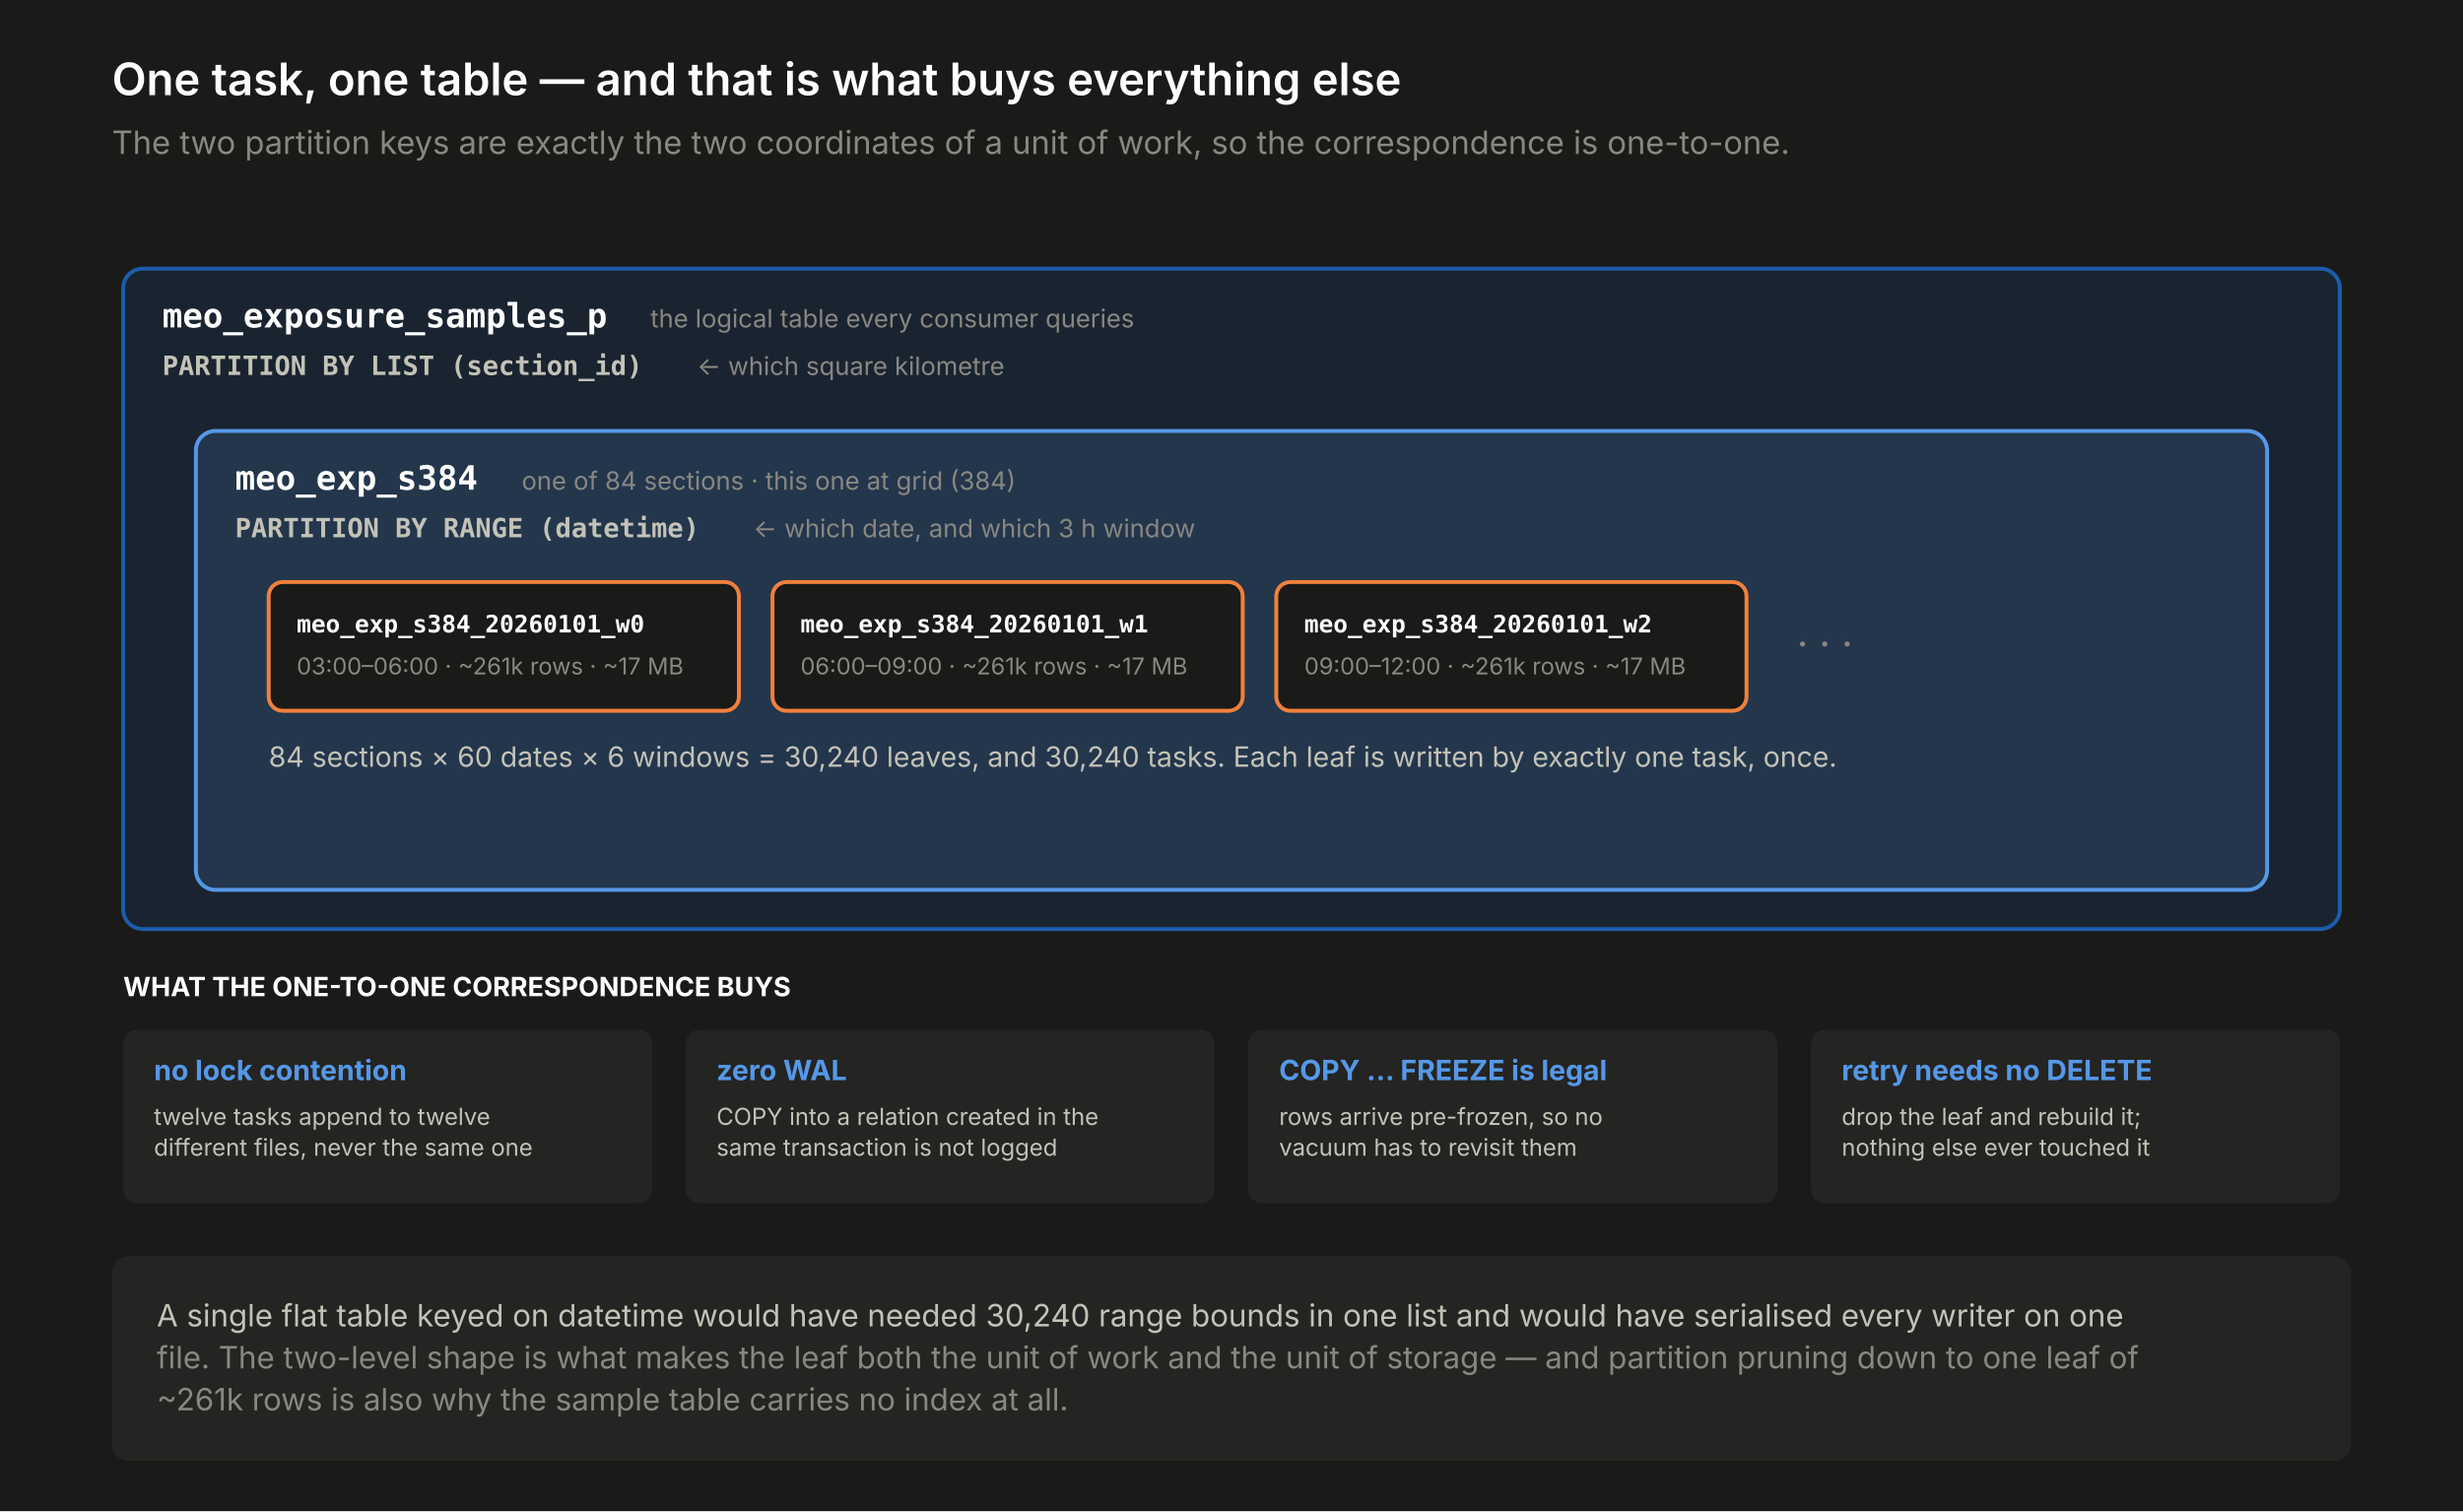
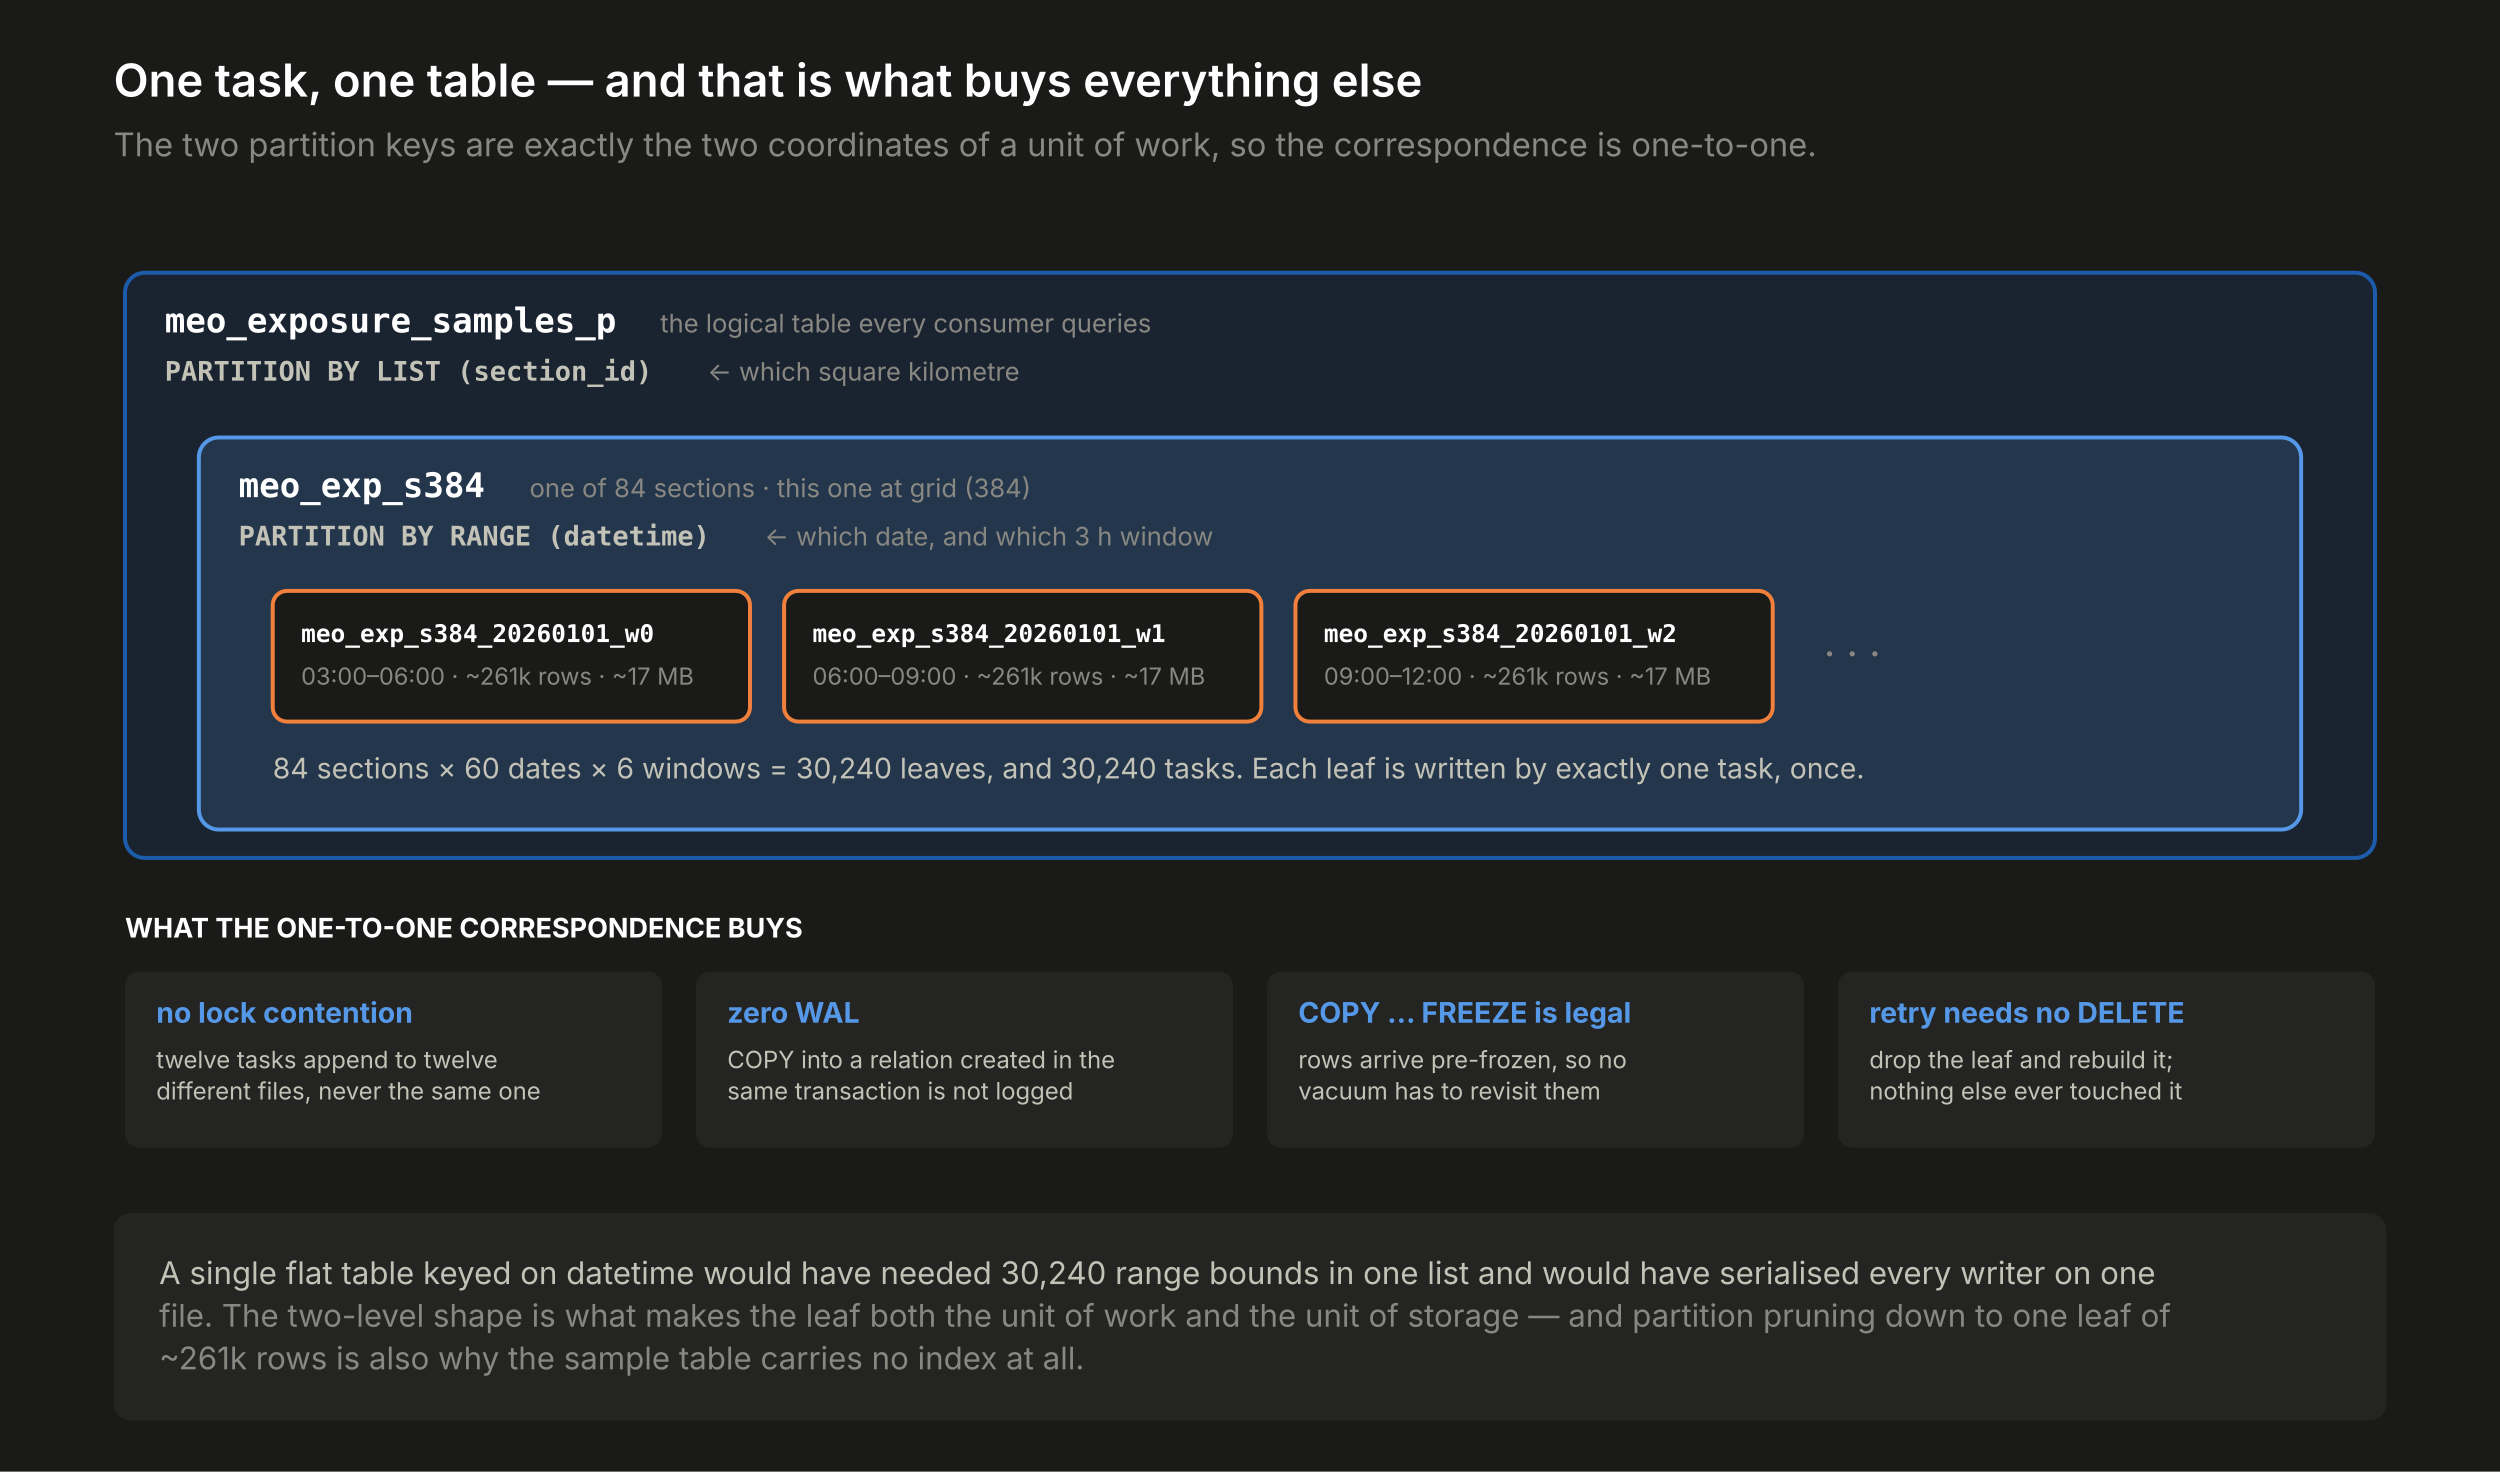
- <svg xmlns="http://www.w3.org/2000/svg" width="880" height="540" viewBox="0 0 880 540" role="img" aria-label="The two-level partition tree. meo_exposure_samples_p is partitioned by LIST(section_id), each section by RANGE(datetime) into 6 windows per date, so one leaf is exactly one task: 30,240 tasks and 30,240 leaves of ~261k rows each.">
-   <rect width="880" height="540" fill="#1a1a19" />
+ <svg xmlns="http://www.w3.org/2000/svg" width="880" height="518" viewBox="0 0 880 518" role="img" aria-label="The two-level partition tree. meo_exposure_samples_p is partitioned by LIST(section_id), each section by RANGE(datetime) into 6 windows per date, so one leaf is exactly one task: 30,240 tasks and 30,240 leaves of ~261k rows each.">
+   <rect width="880" height="518" fill="#1a1a19" />
  <text x="40.0" y="34.0" font-family="system-ui,-apple-system,'Segoe UI',sans-serif" font-size="16" font-weight="600" fill="#ffffff" text-anchor="start" style="font-variant-numeric:tabular-nums">One task, one table — and that is what buys everything else</text>
  <text x="40.0" y="55.0" font-family="system-ui,-apple-system,'Segoe UI',sans-serif" font-size="11.5" font-weight="400" fill="#898781" text-anchor="start" style="font-variant-numeric:tabular-nums">The two partition keys are exactly the two coordinates of a unit of work, so the correspondence is one-to-one.</text>
-   <rect x="44.0" y="96.0" width="792.0" height="236.0" rx="7" fill="#1c5cab" opacity="0.16" />
-   <rect x="44.0" y="96.0" width="792.0" height="236.0" rx="7" fill="none" stroke="#1c5cab" stroke-width="1.4" />
+   <rect x="44.0" y="96.0" width="792.0" height="206.0" rx="7" fill="#1c5cab" opacity="0.16" />
+   <rect x="44.0" y="96.0" width="792.0" height="206.0" rx="7" fill="none" stroke="#1c5cab" stroke-width="1.4" />
  <text x="58.0" y="117.0" font-family="ui-monospace,'SF Mono',Menlo,Consolas,monospace" font-size="12" font-weight="700" fill="#ffffff" text-anchor="start" style="font-variant-numeric:tabular-nums">meo_exposure_samples_p</text>
  <text x="232.4" y="117.0" font-family="system-ui,-apple-system,'Segoe UI',sans-serif" font-size="9" font-weight="400" fill="#898781" text-anchor="start" style="font-variant-numeric:tabular-nums">the logical table every consumer queries</text>
  <text x="58.0" y="134.0" font-family="ui-monospace,'SF Mono',Menlo,Consolas,monospace" font-size="9.5" font-weight="600" fill="#c3c2b7" text-anchor="start" style="font-variant-numeric:tabular-nums">PARTITION BY LIST (section_id)</text>
  <text x="249.0" y="134.0" font-family="system-ui,-apple-system,'Segoe UI',sans-serif" font-size="9" font-weight="400" fill="#898781" text-anchor="start" style="font-variant-numeric:tabular-nums">&lt;- which square kilometre</text>
-   <rect x="70.0" y="154.0" width="740.0" height="164.0" rx="7" fill="#5598e7" opacity="0.16" />
-   <rect x="70.0" y="154.0" width="740.0" height="164.0" rx="7" fill="none" stroke="#5598e7" stroke-width="1.4" />
+   <rect x="70.0" y="154.0" width="740.0" height="138.0" rx="7" fill="#5598e7" opacity="0.16" />
+   <rect x="70.0" y="154.0" width="740.0" height="138.0" rx="7" fill="none" stroke="#5598e7" stroke-width="1.4" />
  <text x="84.0" y="175.0" font-family="ui-monospace,'SF Mono',Menlo,Consolas,monospace" font-size="12" font-weight="700" fill="#ffffff" text-anchor="start" style="font-variant-numeric:tabular-nums">meo_exp_s384</text>
  <text x="186.4" y="175.0" font-family="system-ui,-apple-system,'Segoe UI',sans-serif" font-size="9" font-weight="400" fill="#898781" text-anchor="start" style="font-variant-numeric:tabular-nums">one of 84 sections · this one at grid (384)</text>
  <text x="84.0" y="192.0" font-family="ui-monospace,'SF Mono',Menlo,Consolas,monospace" font-size="9.5" font-weight="600" fill="#c3c2b7" text-anchor="start" style="font-variant-numeric:tabular-nums">PARTITION BY RANGE (datetime)</text>
  <text x="269.1" y="192.0" font-family="system-ui,-apple-system,'Segoe UI',sans-serif" font-size="9" font-weight="400" fill="#898781" text-anchor="start" style="font-variant-numeric:tabular-nums">&lt;- which date, and which 3 h window</text>
  <rect x="96.0" y="208.0" width="168.0" height="46.0" rx="5" fill="#1a1a19" stroke="#f0803c" stroke-width="1.4" />
  <text x="106.0" y="226.0" font-family="ui-monospace,'SF Mono',Menlo,Consolas,monospace" font-size="8.6" font-weight="600" fill="#ffffff" text-anchor="start" style="font-variant-numeric:tabular-nums">meo_exp_s384_20260101_w0</text>
  <text x="106.0" y="241.0" font-family="system-ui,-apple-system,'Segoe UI',sans-serif" font-size="8.3" font-weight="400" fill="#898781" text-anchor="start" style="font-variant-numeric:tabular-nums">03:00–06:00  ·  ~261k rows  ·  ~17 MB</text>
  <rect x="276.0" y="208.0" width="168.0" height="46.0" rx="5" fill="#1a1a19" stroke="#f0803c" stroke-width="1.4" />
  <text x="286.0" y="226.0" font-family="ui-monospace,'SF Mono',Menlo,Consolas,monospace" font-size="8.6" font-weight="600" fill="#ffffff" text-anchor="start" style="font-variant-numeric:tabular-nums">meo_exp_s384_20260101_w1</text>
  <text x="286.0" y="241.0" font-family="system-ui,-apple-system,'Segoe UI',sans-serif" font-size="8.3" font-weight="400" fill="#898781" text-anchor="start" style="font-variant-numeric:tabular-nums">06:00–09:00  ·  ~261k rows  ·  ~17 MB</text>
  <rect x="456.0" y="208.0" width="168.0" height="46.0" rx="5" fill="#1a1a19" stroke="#f0803c" stroke-width="1.4" />
  <text x="466.0" y="226.0" font-family="ui-monospace,'SF Mono',Menlo,Consolas,monospace" font-size="8.6" font-weight="600" fill="#ffffff" text-anchor="start" style="font-variant-numeric:tabular-nums">meo_exp_s384_20260101_w2</text>
  <text x="466.0" y="241.0" font-family="system-ui,-apple-system,'Segoe UI',sans-serif" font-size="8.3" font-weight="400" fill="#898781" text-anchor="start" style="font-variant-numeric:tabular-nums">09:00–12:00  ·  ~261k rows  ·  ~17 MB</text>
  <text x="642.0" y="235.0" font-family="system-ui,-apple-system,'Segoe UI',sans-serif" font-size="14" font-weight="400" fill="#898781" text-anchor="start" style="font-variant-numeric:tabular-nums">· · ·</text>
  <text x="96.0" y="274.0" font-family="system-ui,-apple-system,'Segoe UI',sans-serif" font-size="10" font-weight="400" fill="#c3c2b7" text-anchor="start" style="font-variant-numeric:tabular-nums">84 sections × 60 dates × 6 windows = 30,240 leaves, and 30,240 tasks. Each leaf is written by exactly one task, once.</text>
-   <text x="44.0" y="356.0" font-family="system-ui,-apple-system,'Segoe UI',sans-serif" font-size="9.5" font-weight="700" fill="#ffffff" text-anchor="start" style="font-variant-numeric:tabular-nums">WHAT THE ONE-TO-ONE CORRESPONDENCE BUYS</text>
-   <rect x="44.0" y="368.0" width="189.0" height="62.0" rx="5" fill="#242422" />
-   <text x="55.0" y="386.0" font-family="system-ui,-apple-system,'Segoe UI',sans-serif" font-size="10" font-weight="700" fill="#5598e7" text-anchor="start" style="font-variant-numeric:tabular-nums">no lock contention</text>
-   <text x="55.0" y="402.0" font-family="system-ui,-apple-system,'Segoe UI',sans-serif" font-size="8.4" font-weight="400" fill="#c3c2b7" text-anchor="start" style="font-variant-numeric:tabular-nums">twelve tasks append to twelve</text>
-   <text x="55.0" y="413.0" font-family="system-ui,-apple-system,'Segoe UI',sans-serif" font-size="8.4" font-weight="400" fill="#c3c2b7" text-anchor="start" style="font-variant-numeric:tabular-nums">different files, never the same one</text>
-   <rect x="245.0" y="368.0" width="189.0" height="62.0" rx="5" fill="#242422" />
-   <text x="256.0" y="386.0" font-family="system-ui,-apple-system,'Segoe UI',sans-serif" font-size="10" font-weight="700" fill="#5598e7" text-anchor="start" style="font-variant-numeric:tabular-nums">zero WAL</text>
-   <text x="256.0" y="402.0" font-family="system-ui,-apple-system,'Segoe UI',sans-serif" font-size="8.4" font-weight="400" fill="#c3c2b7" text-anchor="start" style="font-variant-numeric:tabular-nums">COPY into a relation created in the</text>
-   <text x="256.0" y="413.0" font-family="system-ui,-apple-system,'Segoe UI',sans-serif" font-size="8.4" font-weight="400" fill="#c3c2b7" text-anchor="start" style="font-variant-numeric:tabular-nums">same transaction is not logged</text>
-   <rect x="446.0" y="368.0" width="189.0" height="62.0" rx="5" fill="#242422" />
-   <text x="457.0" y="386.0" font-family="system-ui,-apple-system,'Segoe UI',sans-serif" font-size="10" font-weight="700" fill="#5598e7" text-anchor="start" style="font-variant-numeric:tabular-nums">COPY … FREEZE is legal</text>
-   <text x="457.0" y="402.0" font-family="system-ui,-apple-system,'Segoe UI',sans-serif" font-size="8.4" font-weight="400" fill="#c3c2b7" text-anchor="start" style="font-variant-numeric:tabular-nums">rows arrive pre-frozen, so no</text>
-   <text x="457.0" y="413.0" font-family="system-ui,-apple-system,'Segoe UI',sans-serif" font-size="8.4" font-weight="400" fill="#c3c2b7" text-anchor="start" style="font-variant-numeric:tabular-nums">vacuum has to revisit them</text>
-   <rect x="647.0" y="368.0" width="189.0" height="62.0" rx="5" fill="#242422" />
-   <text x="658.0" y="386.0" font-family="system-ui,-apple-system,'Segoe UI',sans-serif" font-size="10" font-weight="700" fill="#5598e7" text-anchor="start" style="font-variant-numeric:tabular-nums">retry needs no DELETE</text>
-   <text x="658.0" y="402.0" font-family="system-ui,-apple-system,'Segoe UI',sans-serif" font-size="8.4" font-weight="400" fill="#c3c2b7" text-anchor="start" style="font-variant-numeric:tabular-nums">drop the leaf and rebuild it;</text>
-   <text x="658.0" y="413.0" font-family="system-ui,-apple-system,'Segoe UI',sans-serif" font-size="8.4" font-weight="400" fill="#c3c2b7" text-anchor="start" style="font-variant-numeric:tabular-nums">nothing else ever touched it</text>
-   <rect x="40.0" y="449.0" width="800.0" height="73.0" rx="6" fill="#242422" />
-   <text x="56.0" y="474.0" font-family="system-ui,-apple-system,'Segoe UI',sans-serif" font-size="11" font-weight="400" fill="#c3c2b7" text-anchor="start" style="font-variant-numeric:tabular-nums">A single flat table keyed on datetime would have needed 30,240 range bounds in one list and would have serialised every writer on one</text>
-   <text x="56.0" y="489.0" font-family="system-ui,-apple-system,'Segoe UI',sans-serif" font-size="11" font-weight="400" fill="#898781" text-anchor="start" style="font-variant-numeric:tabular-nums">file. The two-level shape is what makes the leaf both the unit of work and the unit of storage — and partition pruning down to one leaf of</text>
-   <text x="56.0" y="504.0" font-family="system-ui,-apple-system,'Segoe UI',sans-serif" font-size="11" font-weight="400" fill="#898781" text-anchor="start" style="font-variant-numeric:tabular-nums">~261k rows is also why the sample table carries no index at all.</text>
+   <text x="44.0" y="330.0" font-family="system-ui,-apple-system,'Segoe UI',sans-serif" font-size="9.5" font-weight="700" fill="#ffffff" text-anchor="start" style="font-variant-numeric:tabular-nums">WHAT THE ONE-TO-ONE CORRESPONDENCE BUYS</text>
+   <rect x="44.0" y="342.0" width="189.0" height="62.0" rx="5" fill="#242422" />
+   <text x="55.0" y="360.0" font-family="system-ui,-apple-system,'Segoe UI',sans-serif" font-size="10" font-weight="700" fill="#5598e7" text-anchor="start" style="font-variant-numeric:tabular-nums">no lock contention</text>
+   <text x="55.0" y="376.0" font-family="system-ui,-apple-system,'Segoe UI',sans-serif" font-size="8.4" font-weight="400" fill="#c3c2b7" text-anchor="start" style="font-variant-numeric:tabular-nums">twelve tasks append to twelve</text>
+   <text x="55.0" y="387.0" font-family="system-ui,-apple-system,'Segoe UI',sans-serif" font-size="8.4" font-weight="400" fill="#c3c2b7" text-anchor="start" style="font-variant-numeric:tabular-nums">different files, never the same one</text>
+   <rect x="245.0" y="342.0" width="189.0" height="62.0" rx="5" fill="#242422" />
+   <text x="256.0" y="360.0" font-family="system-ui,-apple-system,'Segoe UI',sans-serif" font-size="10" font-weight="700" fill="#5598e7" text-anchor="start" style="font-variant-numeric:tabular-nums">zero WAL</text>
+   <text x="256.0" y="376.0" font-family="system-ui,-apple-system,'Segoe UI',sans-serif" font-size="8.4" font-weight="400" fill="#c3c2b7" text-anchor="start" style="font-variant-numeric:tabular-nums">COPY into a relation created in the</text>
+   <text x="256.0" y="387.0" font-family="system-ui,-apple-system,'Segoe UI',sans-serif" font-size="8.4" font-weight="400" fill="#c3c2b7" text-anchor="start" style="font-variant-numeric:tabular-nums">same transaction is not logged</text>
+   <rect x="446.0" y="342.0" width="189.0" height="62.0" rx="5" fill="#242422" />
+   <text x="457.0" y="360.0" font-family="system-ui,-apple-system,'Segoe UI',sans-serif" font-size="10" font-weight="700" fill="#5598e7" text-anchor="start" style="font-variant-numeric:tabular-nums">COPY … FREEZE is legal</text>
+   <text x="457.0" y="376.0" font-family="system-ui,-apple-system,'Segoe UI',sans-serif" font-size="8.4" font-weight="400" fill="#c3c2b7" text-anchor="start" style="font-variant-numeric:tabular-nums">rows arrive pre-frozen, so no</text>
+   <text x="457.0" y="387.0" font-family="system-ui,-apple-system,'Segoe UI',sans-serif" font-size="8.4" font-weight="400" fill="#c3c2b7" text-anchor="start" style="font-variant-numeric:tabular-nums">vacuum has to revisit them</text>
+   <rect x="647.0" y="342.0" width="189.0" height="62.0" rx="5" fill="#242422" />
+   <text x="658.0" y="360.0" font-family="system-ui,-apple-system,'Segoe UI',sans-serif" font-size="10" font-weight="700" fill="#5598e7" text-anchor="start" style="font-variant-numeric:tabular-nums">retry needs no DELETE</text>
+   <text x="658.0" y="376.0" font-family="system-ui,-apple-system,'Segoe UI',sans-serif" font-size="8.4" font-weight="400" fill="#c3c2b7" text-anchor="start" style="font-variant-numeric:tabular-nums">drop the leaf and rebuild it;</text>
+   <text x="658.0" y="387.0" font-family="system-ui,-apple-system,'Segoe UI',sans-serif" font-size="8.4" font-weight="400" fill="#c3c2b7" text-anchor="start" style="font-variant-numeric:tabular-nums">nothing else ever touched it</text>
+   <rect x="40.0" y="427.0" width="800.0" height="73.0" rx="6" fill="#242422" />
+   <text x="56.0" y="452.0" font-family="system-ui,-apple-system,'Segoe UI',sans-serif" font-size="11" font-weight="400" fill="#c3c2b7" text-anchor="start" style="font-variant-numeric:tabular-nums">A single flat table keyed on datetime would have needed 30,240 range bounds in one list and would have serialised every writer on one</text>
+   <text x="56.0" y="467.0" font-family="system-ui,-apple-system,'Segoe UI',sans-serif" font-size="11" font-weight="400" fill="#898781" text-anchor="start" style="font-variant-numeric:tabular-nums">file. The two-level shape is what makes the leaf both the unit of work and the unit of storage — and partition pruning down to one leaf of</text>
+   <text x="56.0" y="482.0" font-family="system-ui,-apple-system,'Segoe UI',sans-serif" font-size="11" font-weight="400" fill="#898781" text-anchor="start" style="font-variant-numeric:tabular-nums">~261k rows is also why the sample table carries no index at all.</text>
</svg>
